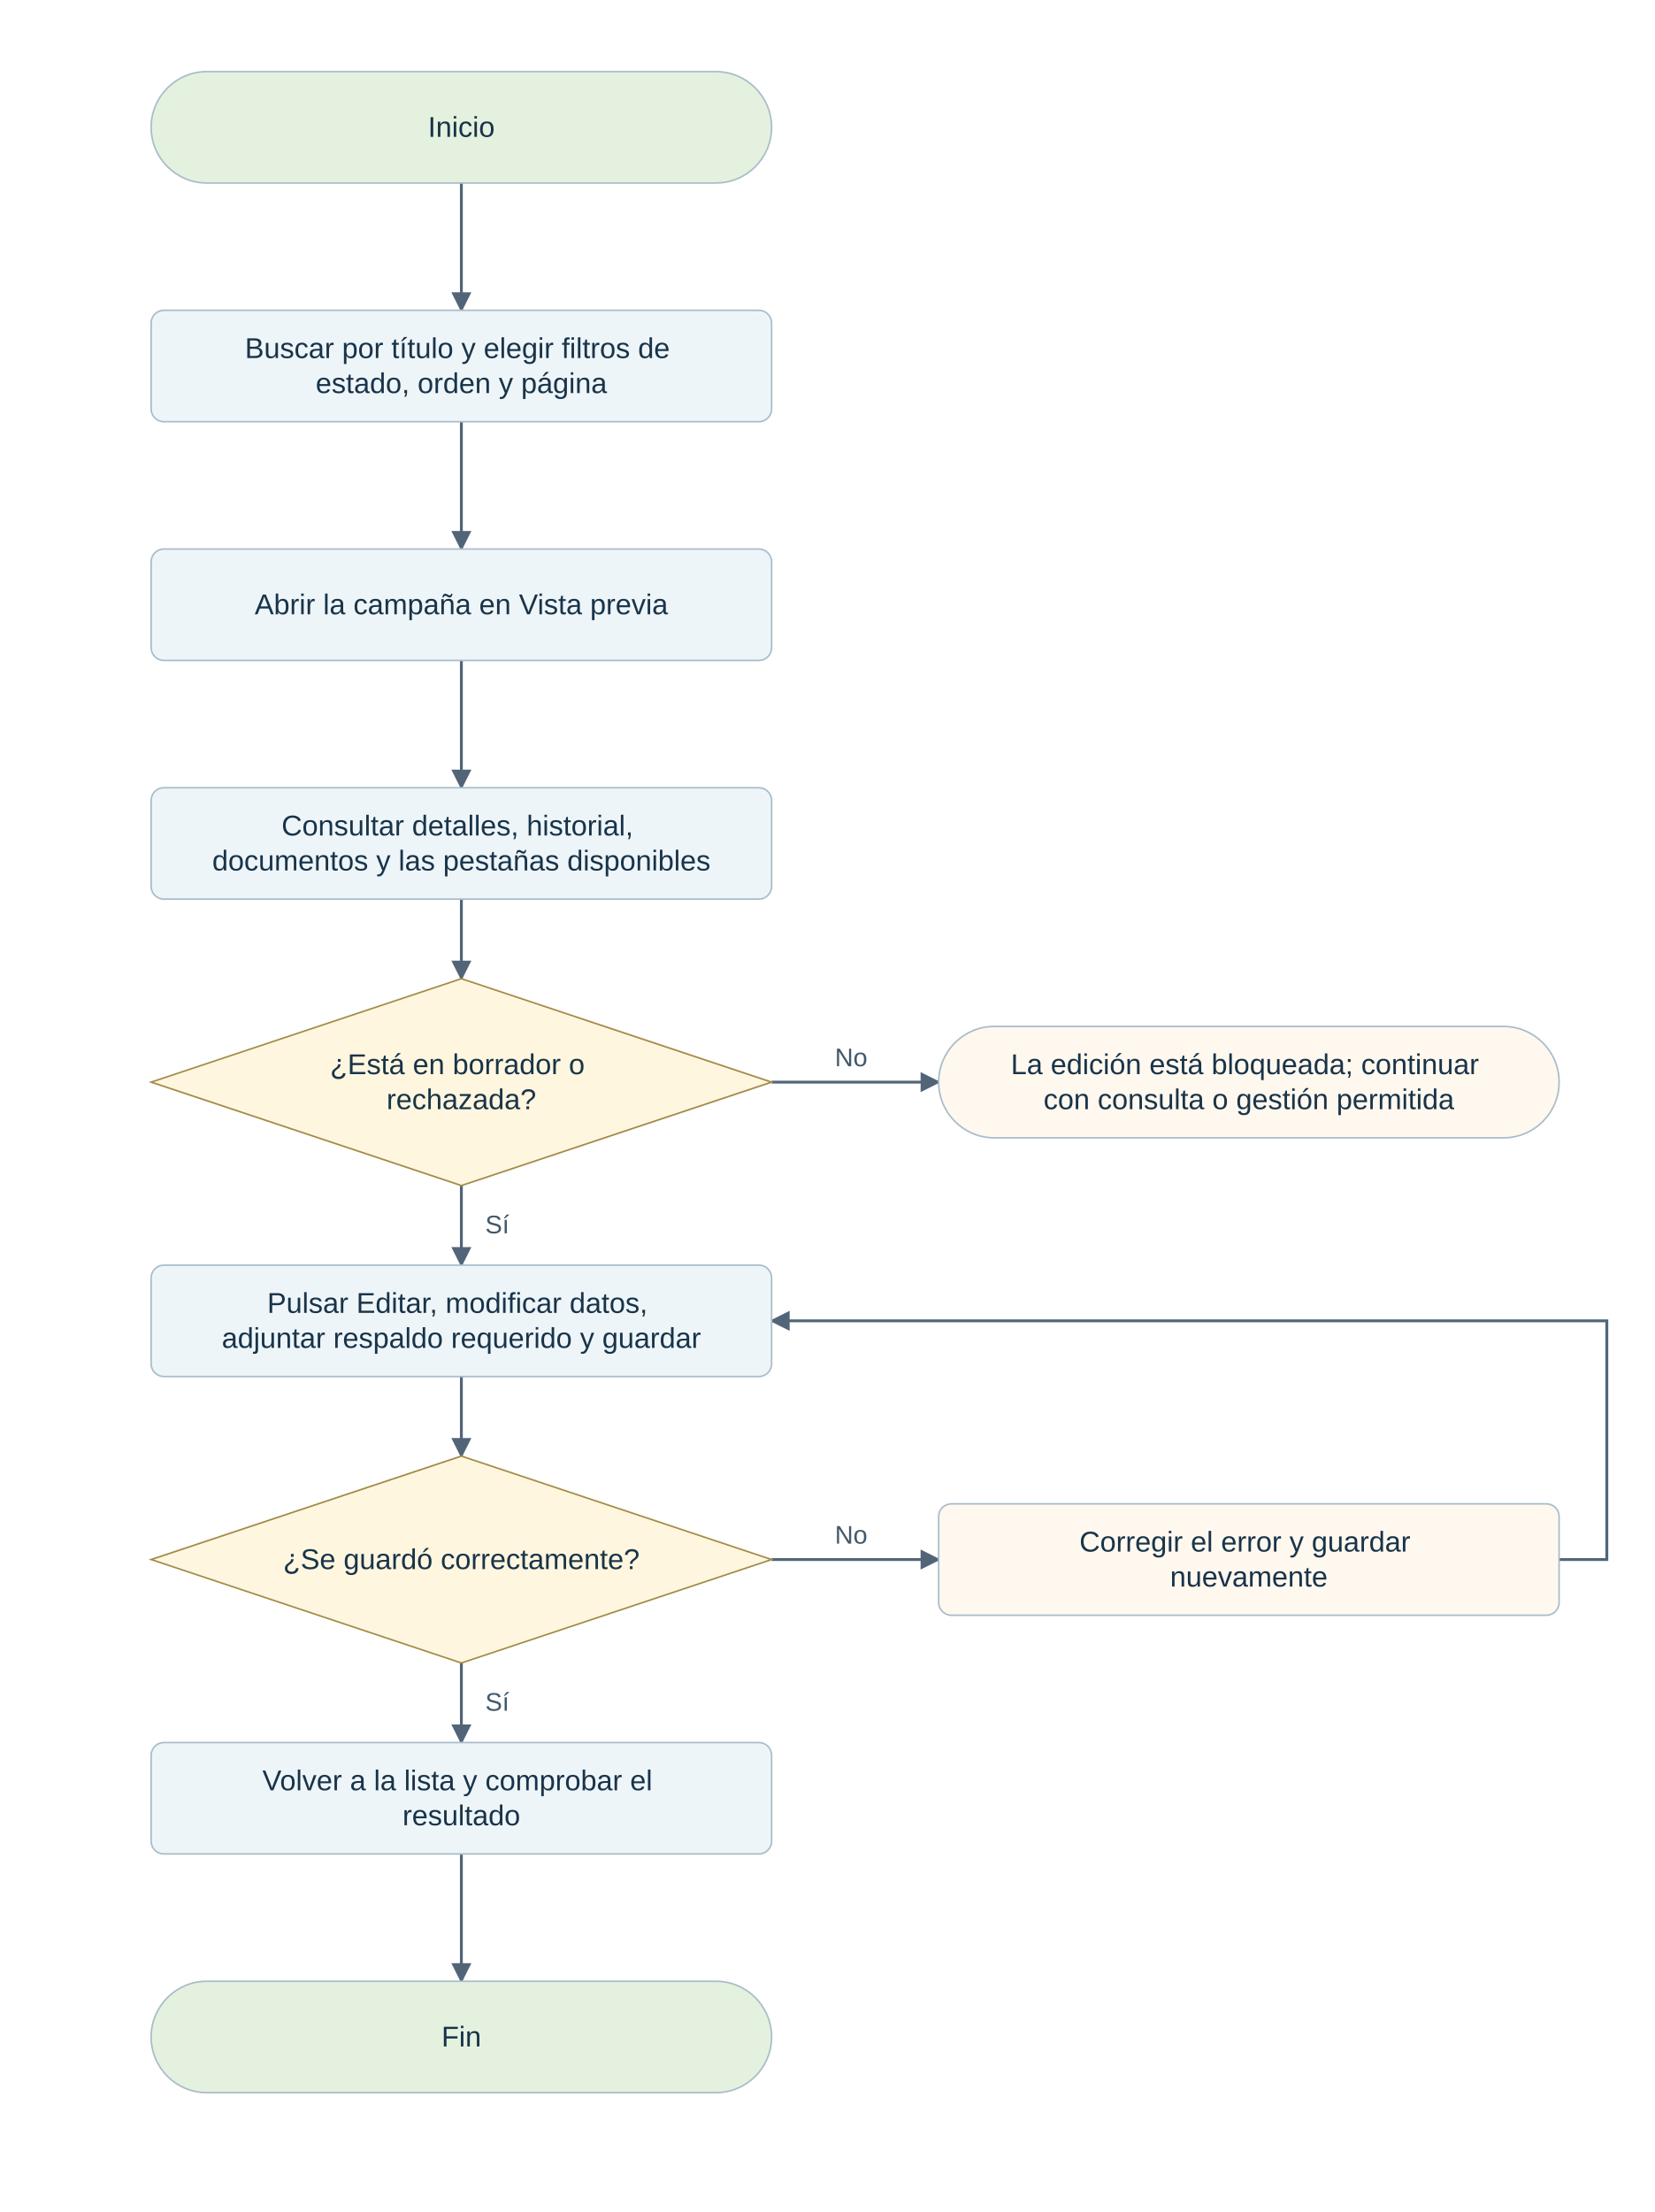
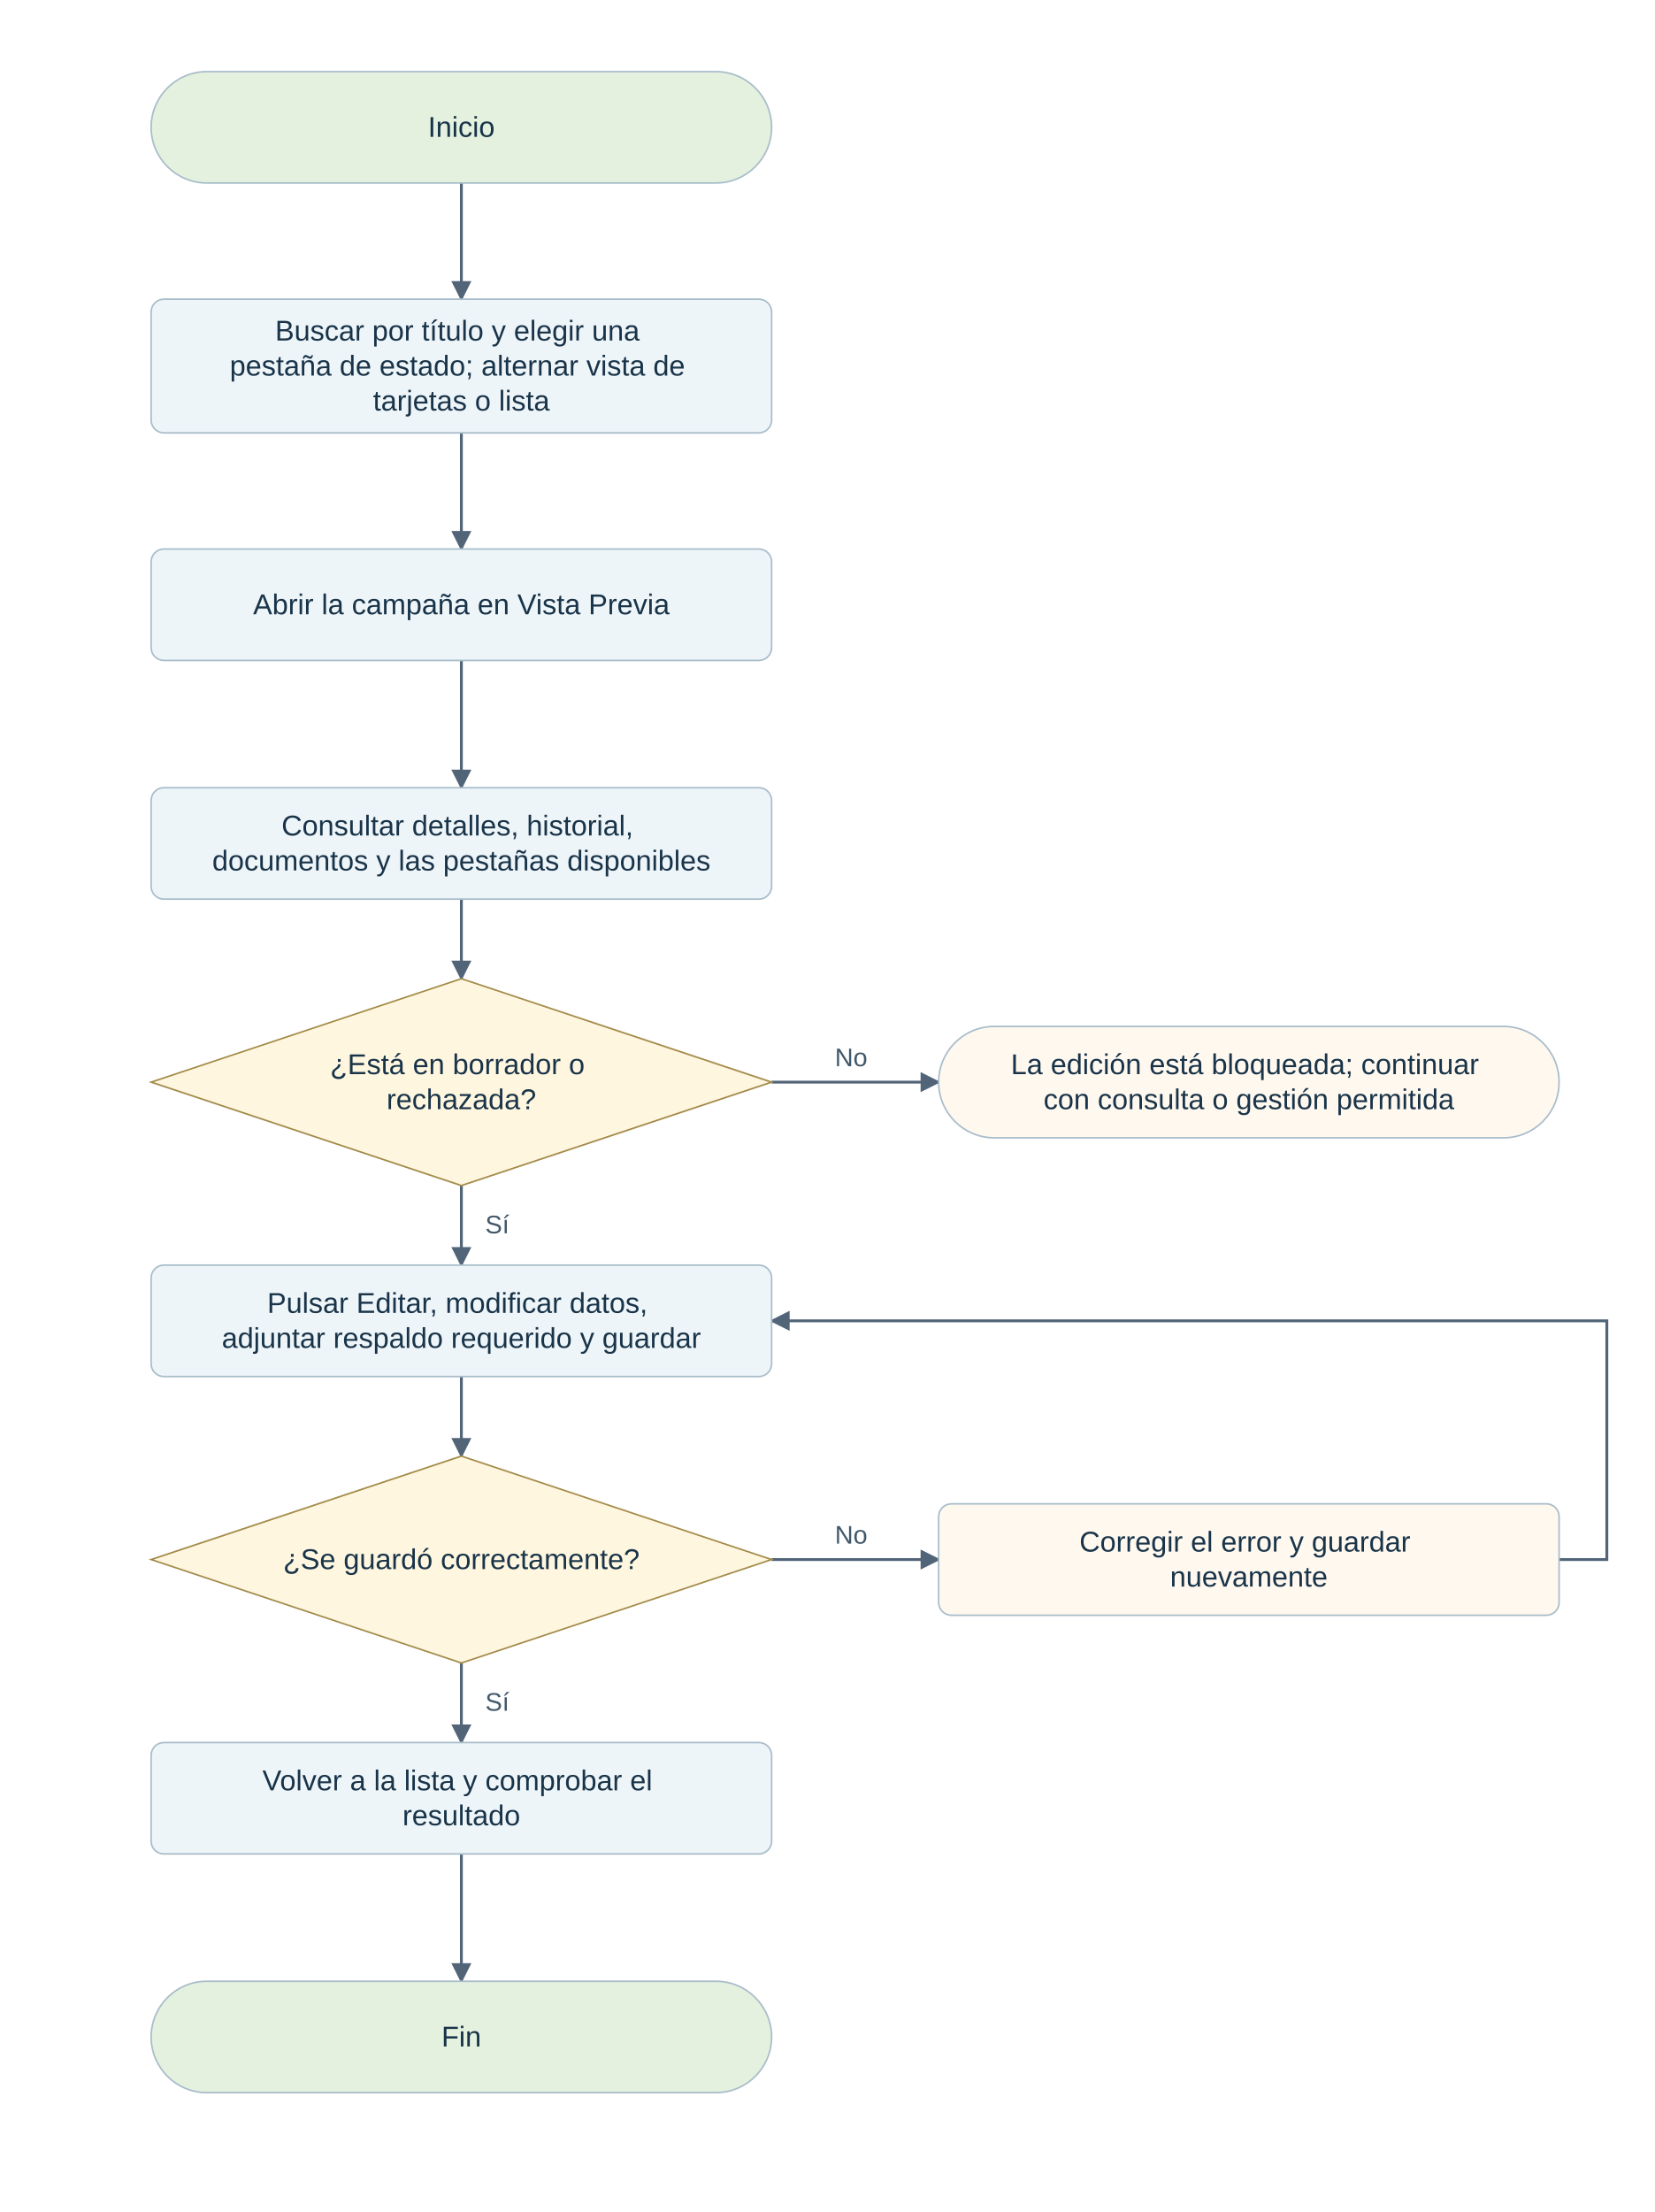
<svg xmlns="http://www.w3.org/2000/svg" viewBox="0 0 1040 1390" role="img" aria-labelledby="title desc">
  <defs>
    <marker id="arrow" viewBox="0 0 10 10" refX="9" refY="5" markerWidth="7" markerHeight="7" orient="auto-start-reverse">
      <path d="M 0 0 L 10 5 L 0 10 z" fill="#526578" />
    </marker>
  </defs>
  <style>text{font-family:Arial,sans-serif;fill:#193449;font-size:18px} .label{font-size:16px;fill:#42596b} .edge{fill:none;stroke:#526578;stroke-width:1.8;marker-end:url(#arrow)} a:hover rect,a:hover polygon{stroke:#176941;stroke-width:3}</style>
-   <path class="edge" d="M 290 115.0 V 195.0" />
-   <path class="edge" d="M 290 265.0 V 345.0" />
+   <path class="edge" d="M 290 115.0 V 188.0" />
+   <path class="edge" d="M 290 272.0 V 345.0" />
  <path class="edge" d="M 290 415.0 V 495.0" />
  <path class="edge" d="M 290 565.0 V 615.0" />
  <path class="edge" d="M 290 745.0 V 795.0" />
  <text class="label" x="305" y="775.0">Sí</text>
  <path class="edge" d="M 485 680 H 590" />
  <text class="label" x="535" y="670" text-anchor="middle">No</text>
  <rect x="590.0" y="645.0" width="390" height="70" rx="35" fill="#fff8ef" stroke="#a9bdca" />
  <text x="785" y="675" text-anchor="middle">
    <tspan x="785" dy="0">La edición está bloqueada; continuar</tspan>
    <tspan x="785" dy="22">con consulta o gestión permitida</tspan>
  </text>
  <path class="edge" d="M 290 865.0 V 915.0" />
  <path class="edge" d="M 290 1045.0 V 1095.0" />
  <text class="label" x="305" y="1075.0">Sí</text>
  <path class="edge" d="M 485 980 H 590" />
  <text class="label" x="535" y="970" text-anchor="middle">No</text>
  <path class="edge" d="M 980 980 H 1010 V 830 H 485" />
  <rect x="590.0" y="945.0" width="390" height="70" rx="8" fill="#fff8ef" stroke="#a9bdca" />
  <text x="785" y="975" text-anchor="middle">
    <tspan x="785" dy="0">Corregir el error y guardar</tspan>
    <tspan x="785" dy="22">nuevamente</tspan>
  </text>
  <path class="edge" d="M 290 1165.0 V 1245.0" />
  <rect x="95.0" y="45.0" width="390" height="70" rx="35" fill="#e4f1df" stroke="#a9bdca" />
  <text x="290" y="86" text-anchor="middle">
    <tspan x="290" dy="0">Inicio</tspan>
  </text>
-   <rect x="95.0" y="195.0" width="390" height="70" rx="8" fill="#eef5f9" stroke="#a9bdca" />
-   <text x="290" y="225" text-anchor="middle">
-     <tspan x="290" dy="0">Buscar por título y elegir filtros de</tspan>
-     <tspan x="290" dy="22">estado, orden y página</tspan>
+   <rect x="95.0" y="188.0" width="390" height="84" rx="8" fill="#eef5f9" stroke="#a9bdca" />
+   <text x="290" y="214" text-anchor="middle">
+     <tspan x="290" dy="0">Buscar por título y elegir una</tspan>
+     <tspan x="290" dy="22">pestaña de estado; alternar vista de</tspan>
+     <tspan x="290" dy="22">tarjetas o lista</tspan>
  </text>
  <rect x="95.0" y="345.0" width="390" height="70" rx="8" fill="#eef5f9" stroke="#a9bdca" />
  <text x="290" y="386" text-anchor="middle">
-     <tspan x="290" dy="0">Abrir la campaña en Vista previa</tspan>
+     <tspan x="290" dy="0">Abrir la campaña en Vista Previa</tspan>
  </text>
  <rect x="95.0" y="495.0" width="390" height="70" rx="8" fill="#eef5f9" stroke="#a9bdca" />
  <text x="290" y="525" text-anchor="middle">
    <tspan x="290" dy="0">Consultar detalles, historial,</tspan>
    <tspan x="290" dy="22">documentos y las pestañas disponibles</tspan>
  </text>
  <polygon points="290,615.0 485.0,680 290,745.0 95.0,680" fill="#fff6df" stroke="#a38b49" />
  <text x="290" y="675" text-anchor="middle">
    <tspan x="290" dy="0">¿Está en borrador o</tspan>
    <tspan x="290" dy="22">rechazada?</tspan>
  </text>
  <rect x="95.0" y="795.0" width="390" height="70" rx="8" fill="#eef5f9" stroke="#a9bdca" />
  <text x="290" y="825" text-anchor="middle">
    <tspan x="290" dy="0">Pulsar Editar, modificar datos,</tspan>
    <tspan x="290" dy="22">adjuntar respaldo requerido y guardar</tspan>
  </text>
  <polygon points="290,915.0 485.0,980 290,1045.0 95.0,980" fill="#fff6df" stroke="#a38b49" />
  <text x="290" y="986" text-anchor="middle">
    <tspan x="290" dy="0">¿Se guardó correctamente?</tspan>
  </text>
  <rect x="95.0" y="1095.0" width="390" height="70" rx="8" fill="#eef5f9" stroke="#a9bdca" />
  <text x="290" y="1125" text-anchor="middle">
    <tspan x="290" dy="0">Volver a la lista y comprobar el</tspan>
    <tspan x="290" dy="22">resultado</tspan>
  </text>
  <rect x="95.0" y="1245.0" width="390" height="70" rx="35" fill="#e4f1df" stroke="#a9bdca" />
  <text x="290" y="1286" text-anchor="middle">
    <tspan x="290" dy="0">Fin</tspan>
  </text>
</svg>
